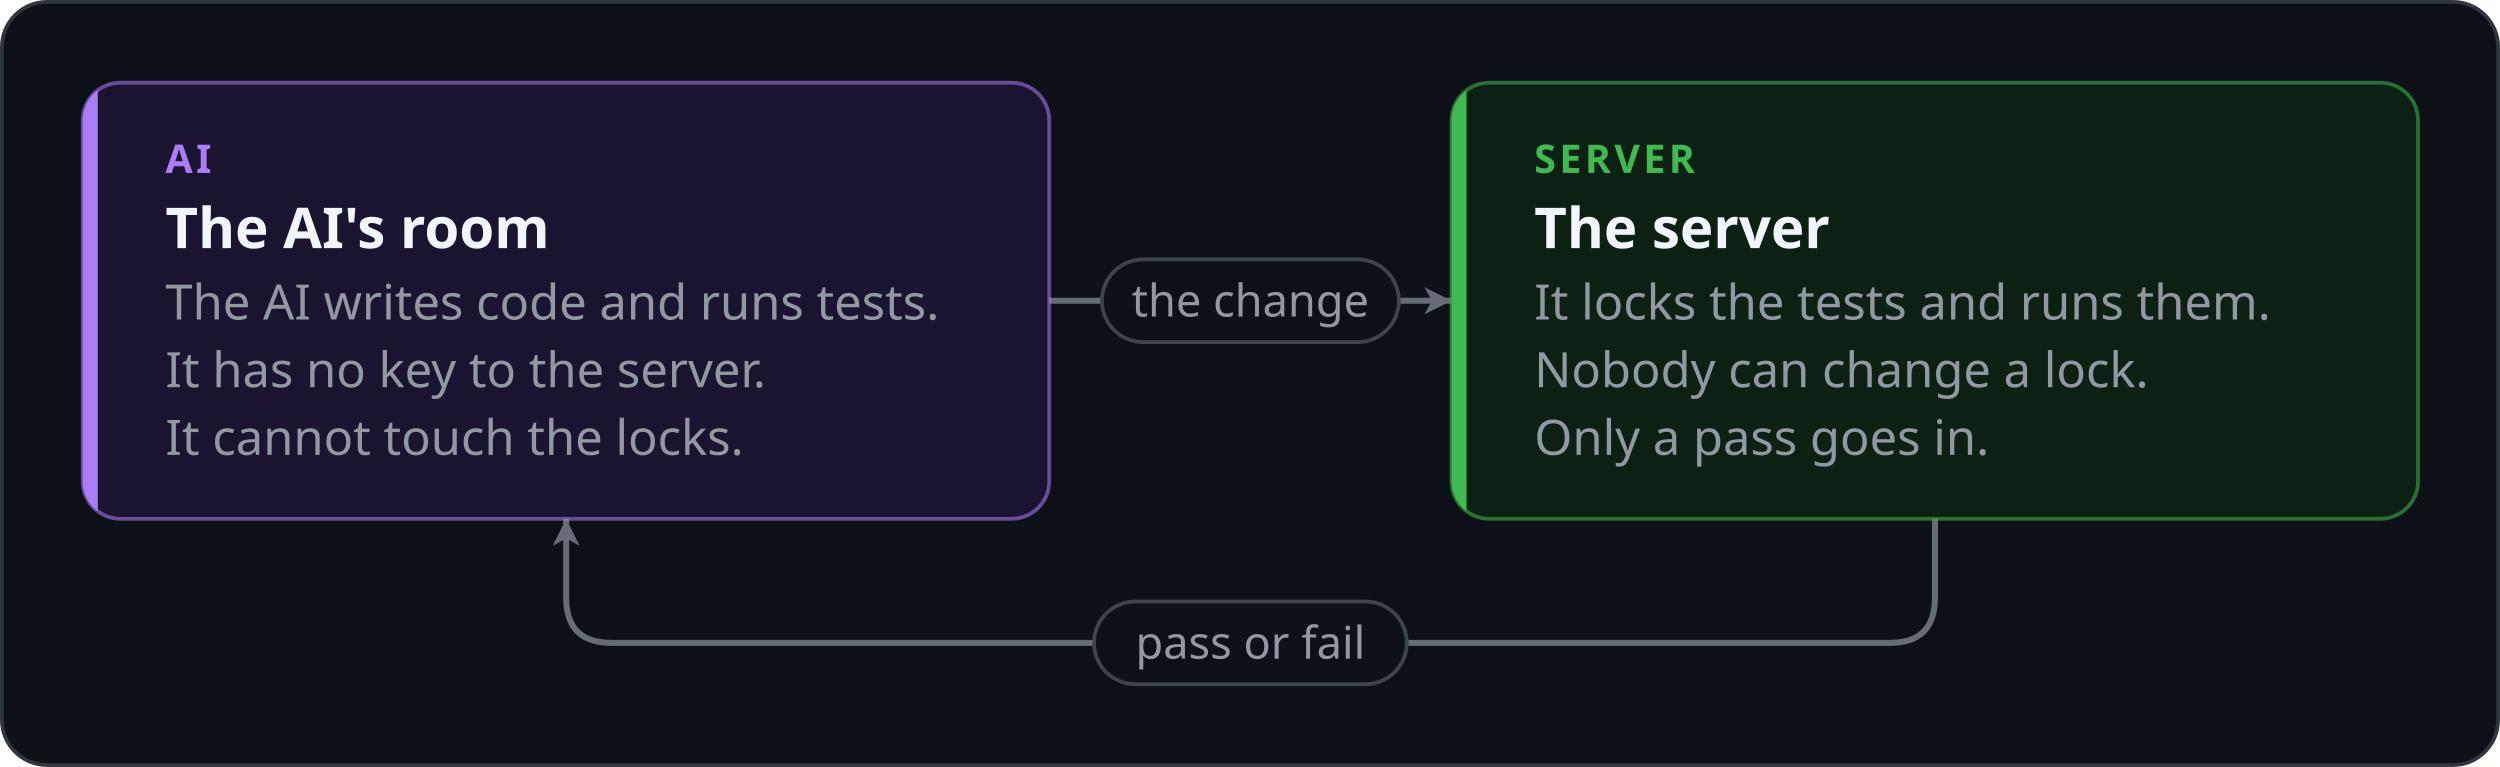
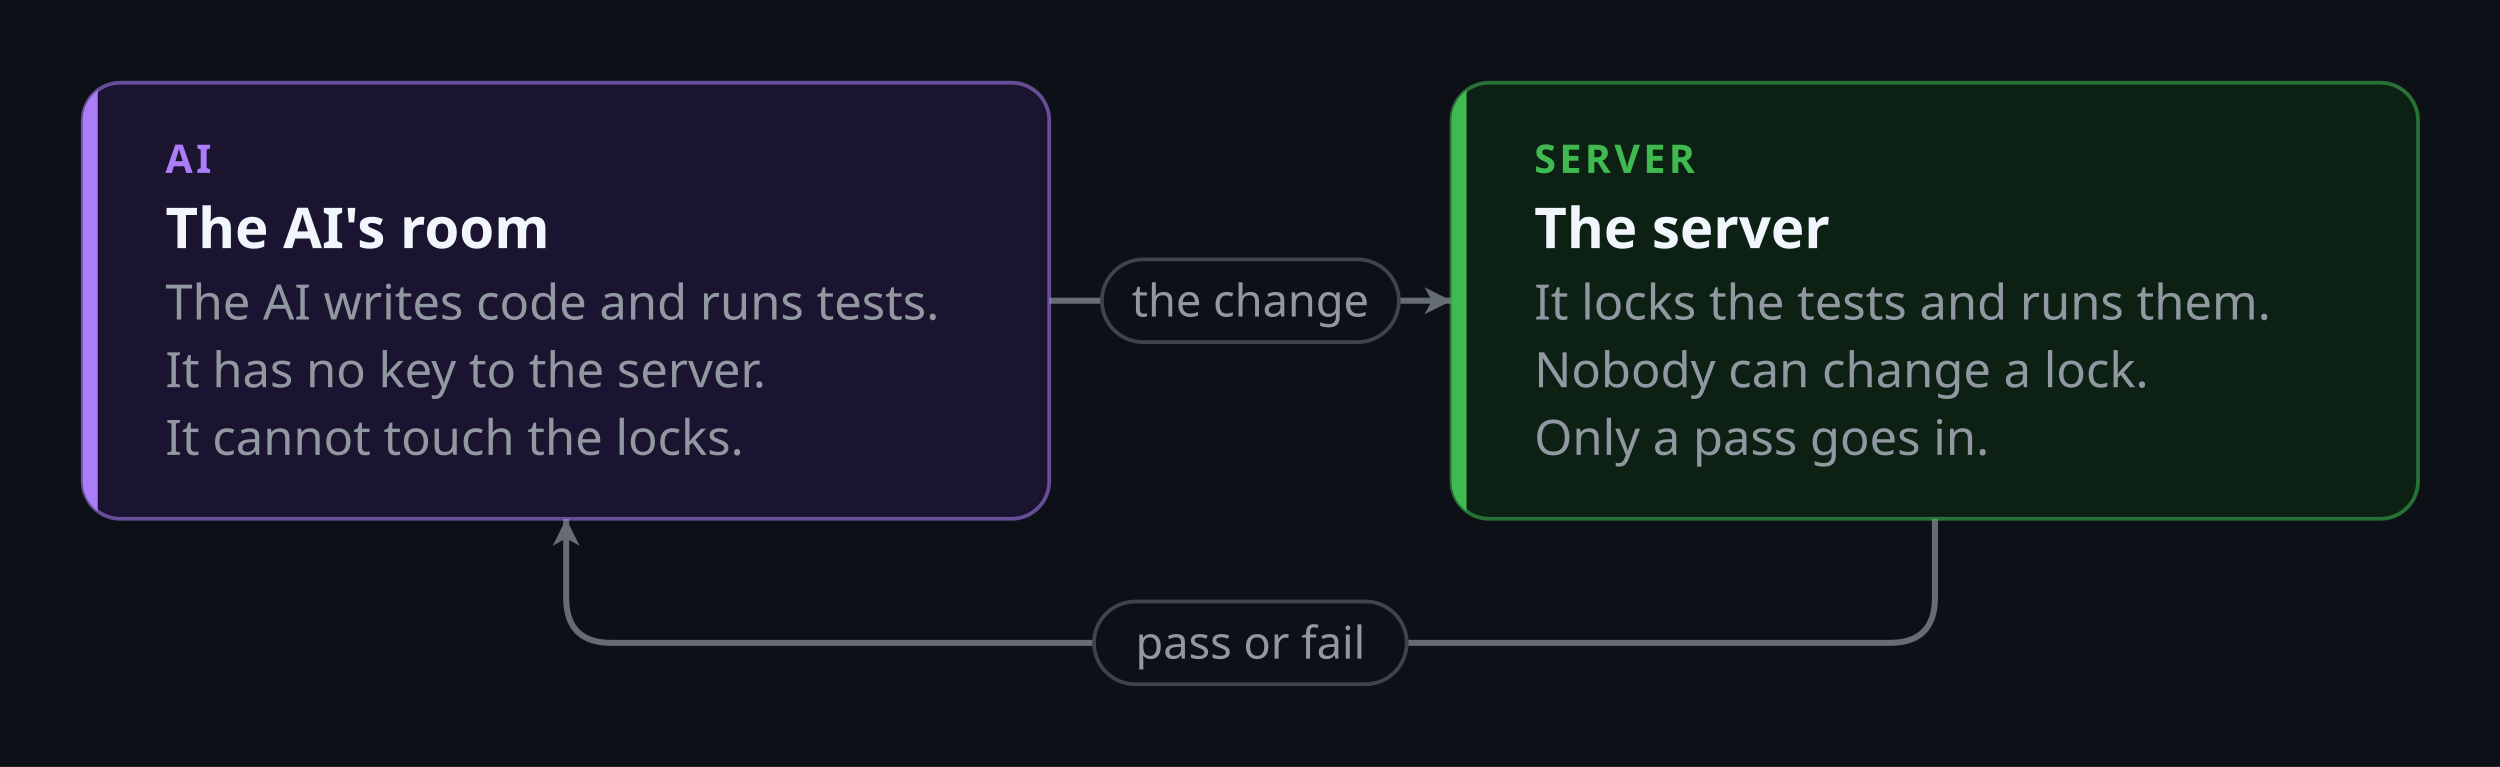
<svg xmlns="http://www.w3.org/2000/svg" viewBox="-22 -22 665 204" width="665" height="204" role="img" aria-labelledby="title desc" font-family="-apple-system, BlinkMacSystemFont, 'Segoe UI', 'Noto Sans', Helvetica, Arial, sans-serif">
  <defs>
    <marker id="arrow-plain" viewBox="0 0 10 10" refX="9" refY="5" markerWidth="9" markerHeight="9" markerUnits="userSpaceOnUse" orient="auto-start-reverse">
      <path d="M1,1 L9,5 L1,9 L3.2,5 z" fill="#656c76" />
    </marker>
    <marker id="arrow-fail" viewBox="0 0 10 10" refX="9" refY="5" markerWidth="9" markerHeight="9" markerUnits="userSpaceOnUse" orient="auto-start-reverse">
      <path d="M1,1 L9,5 L1,9 L3.2,5 z" fill="#f85149" />
    </marker>
    <marker id="arrow-pass" viewBox="0 0 10 10" refX="9" refY="5" markerWidth="9" markerHeight="9" markerUnits="userSpaceOnUse" orient="auto-start-reverse">
      <path d="M1,1 L9,5 L1,9 L3.2,5 z" fill="#3fb950" />
    </marker>
  </defs>
-   <rect x="-21.5" y="-21.5" width="664" height="203" rx="12" fill="#0d1117" stroke="#30363d" />
+   <rect x="-22" y="-22" width="665" height="204" fill="#0d1117" />
  <path d="M257.1,58.0 L364.1,58.0" fill="none" stroke="#656c76" stroke-width="1.6" stroke-linecap="round" stroke-linejoin="round" marker-end="url(#arrow-plain)" />
  <path d="M492.7,116.0 L492.7,137.0 Q492.7,149.0 480.7,149.0 L140.6,149.0 Q128.6,149.0 128.6,137.0 L128.6,116.0" fill="none" stroke="#656c76" stroke-width="1.6" stroke-linecap="round" stroke-linejoin="round" marker-end="url(#arrow-plain)" />
  <rect x="0.0" y="0.0" width="257.1" height="116.0" rx="10" fill="#1b1430" stroke="#ab7df8" stroke-opacity="0.55" stroke-width="1" />
  <clipPath id="clip0">
    <rect x="0.0" y="0.0" width="257.1" height="116.0" rx="10" />
  </clipPath>
  <rect x="0.0" y="0.0" width="4" height="116.0" fill="#ab7df8" clip-path="url(#clip0)" />
  <text x="22.0" y="24.0" font-size="10.5" font-weight="700" letter-spacing="0.9" fill="#ab7df8">AI</text>
  <text x="22.0" y="44.0" font-size="15" font-weight="600" fill="#f0f6fc">The AI's room</text>
  <text x="22.0" y="63.0" font-size="13" fill="#9198a1">The AI writes code and runs tests.</text>
  <text x="22.0" y="81.0" font-size="13" fill="#9198a1">It has no key to the server.</text>
  <text x="22.0" y="99.0" font-size="13" fill="#9198a1">It cannot touch the locks.</text>
  <rect x="364.1" y="0.0" width="257.1" height="116.0" rx="10" fill="#0c2114" stroke="#3fb950" stroke-opacity="0.55" stroke-width="1" />
  <clipPath id="clip1">
    <rect x="364.1" y="0.0" width="257.1" height="116.0" rx="10" />
  </clipPath>
  <rect x="364.1" y="0.0" width="4" height="116.0" fill="#3fb950" clip-path="url(#clip1)" />
  <text x="386.1" y="24.0" font-size="10.5" font-weight="700" letter-spacing="0.9" fill="#3fb950">SERVER</text>
  <text x="386.1" y="44.0" font-size="15" font-weight="600" fill="#f0f6fc">The server</text>
  <text x="386.1" y="63.0" font-size="13" fill="#9198a1">It locks the tests and runs them.</text>
  <text x="386.1" y="81.0" font-size="13" fill="#9198a1">Nobody can change a lock.</text>
  <text x="386.1" y="99.0" font-size="13" fill="#9198a1">Only a pass goes in.</text>
  <rect x="271.1" y="47.0" width="79.0" height="22" rx="11.0" fill="#0d1117" stroke="#3d444d" stroke-width="1" />
  <text x="310.6" y="62.2" text-anchor="middle" font-size="12" font-weight="500" fill="#9198a1">the change</text>
  <rect x="269.0" y="138.0" width="83.2" height="22" rx="11.0" fill="#0d1117" stroke="#3d444d" stroke-width="1" />
  <text x="310.6" y="153.2" text-anchor="middle" font-size="12" font-weight="500" fill="#9198a1">pass or fail</text>
</svg>
